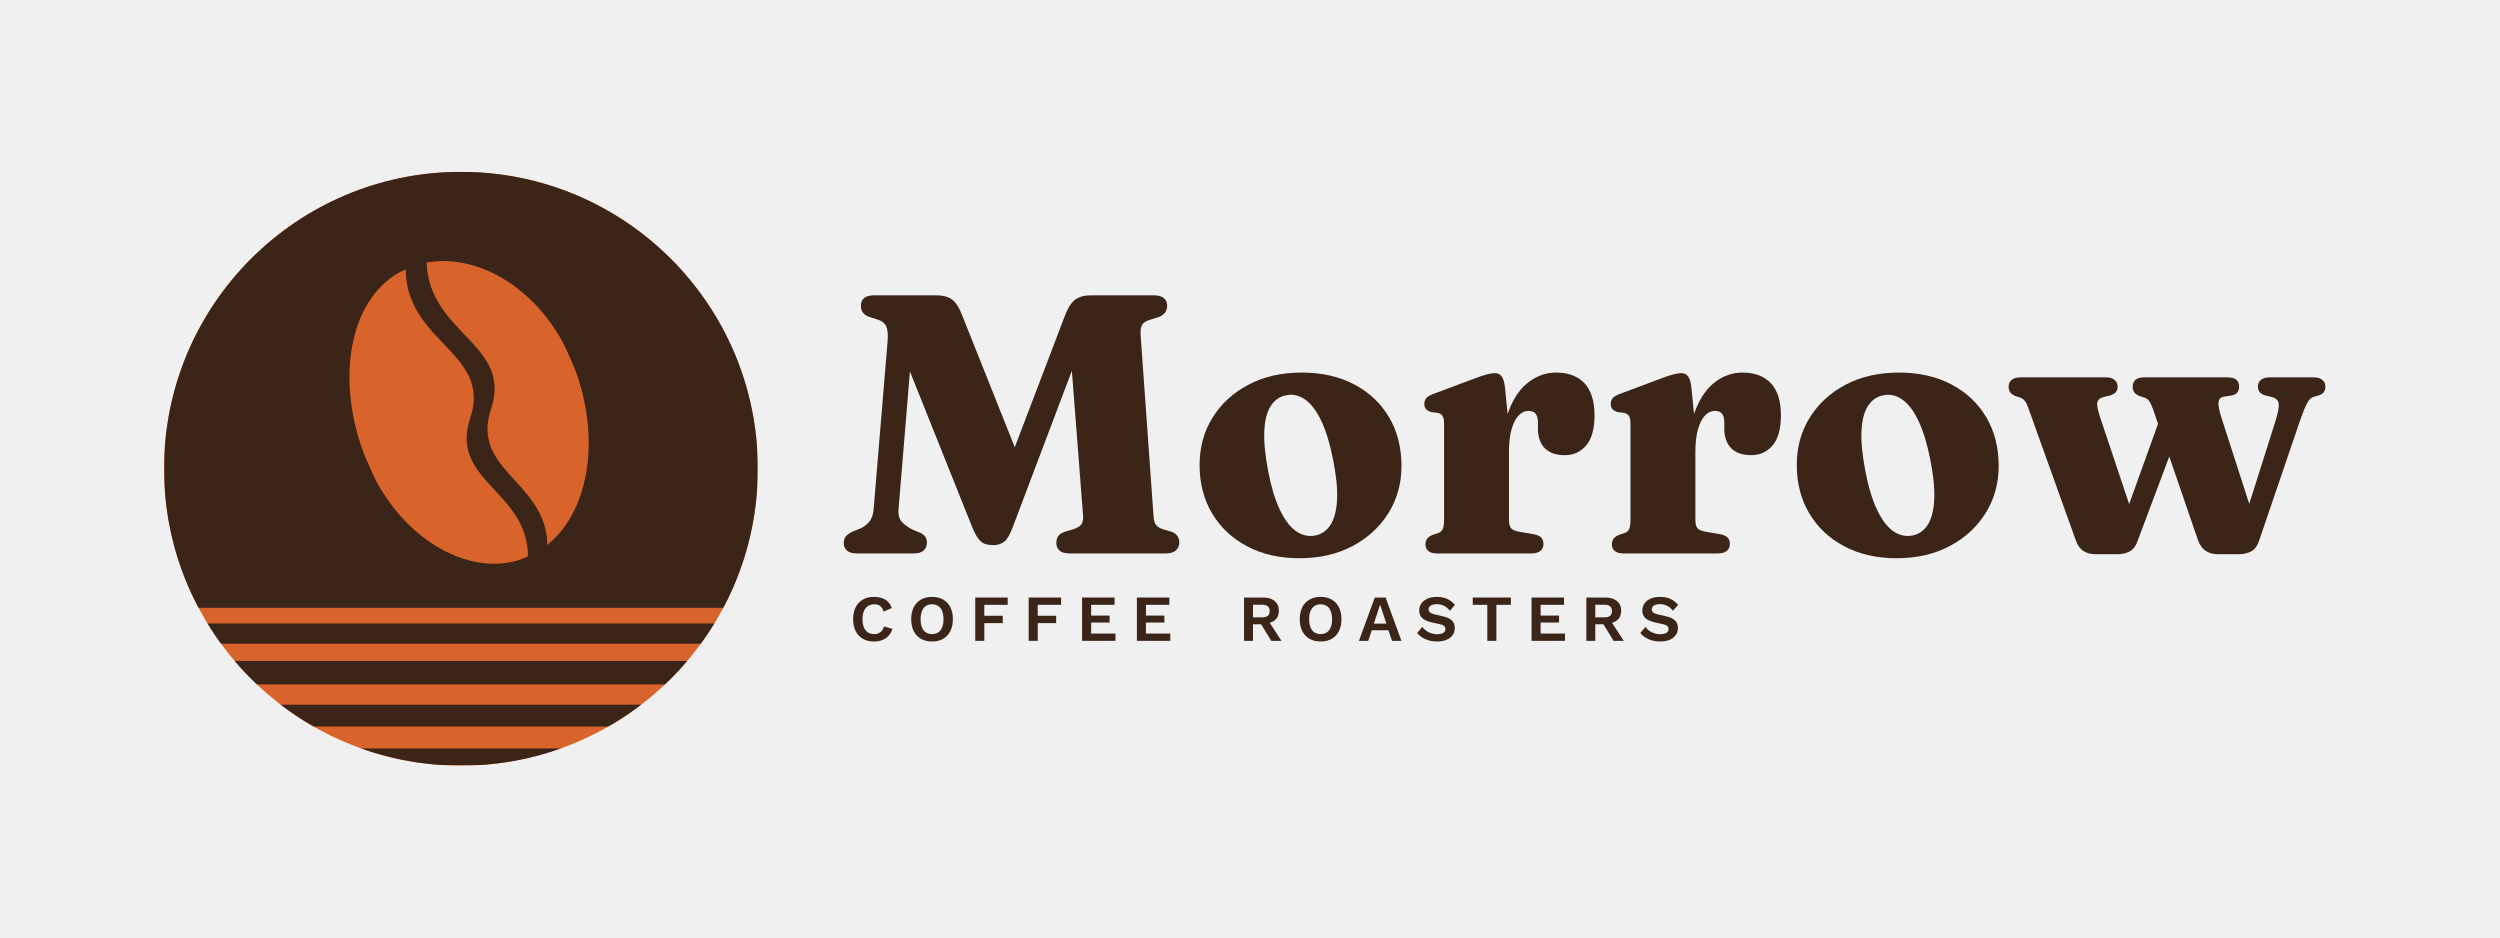
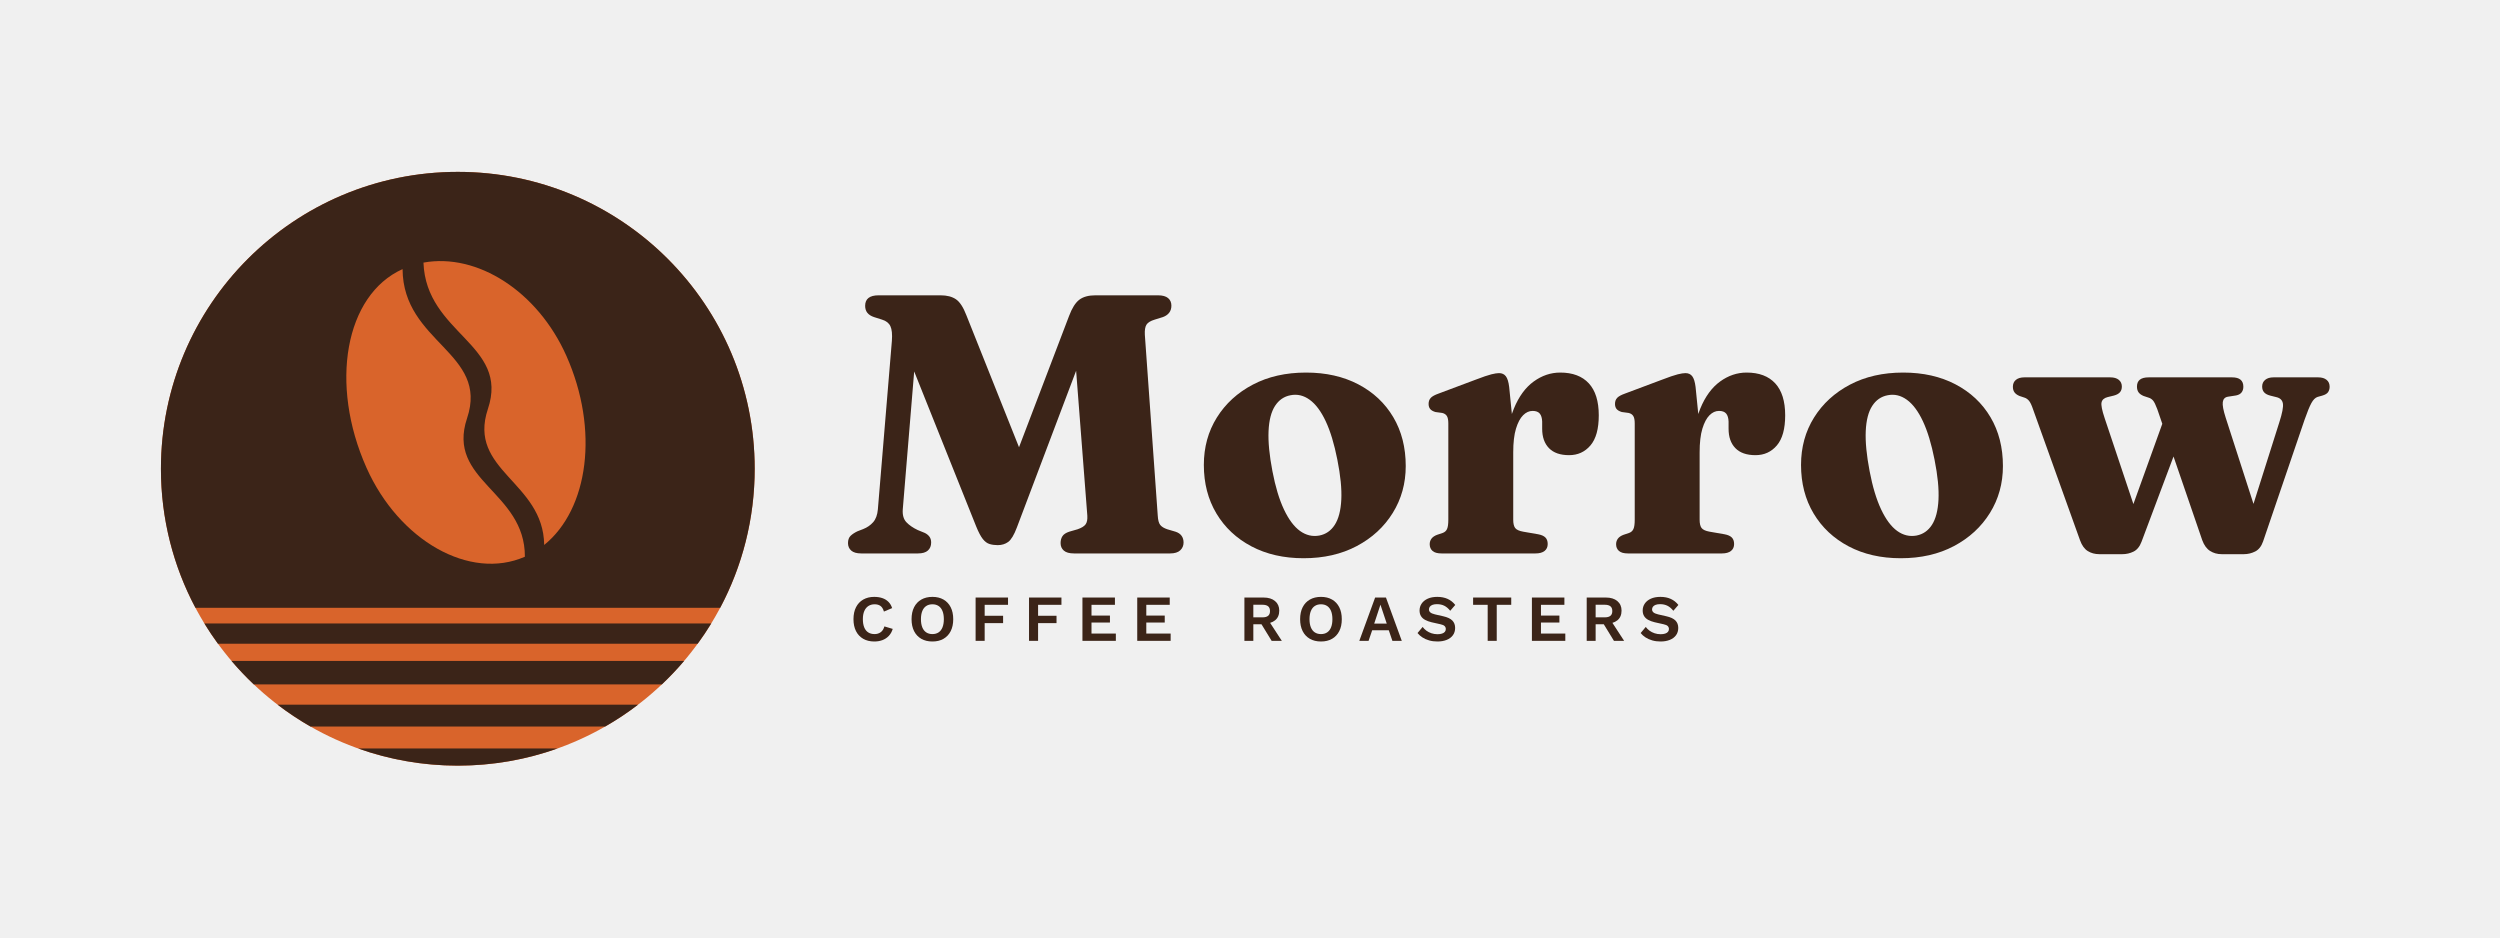
<svg xmlns="http://www.w3.org/2000/svg" width="1600" height="600" viewBox="0 0 1600 600">
-   <defs>
-     <clipPath id="vixl-group-clip-1">
-       <rect width="1384" height="380" />
-     </clipPath>
-     <mask id="vixl-operand-2" maskUnits="userSpaceOnUse" x="0" y="0" width="380" height="380" mask-type="alpha">
-       <g transform="translate(190.0 190.0) rotate(0) scale(1 1) translate(-190.0 -190.0)">
-         <ellipse cx="190.0" cy="190.0" rx="190.0" ry="190.0" fill="rgb(59,36,24)" fill-opacity="1.0" stroke="rgb(0,0,0)" stroke-opacity="0.0" stroke-width="1" />
-       </g>
-     </mask>
-     <mask id="vixl-operand-3" maskUnits="userSpaceOnUse" x="0" y="0" width="380" height="380" mask-type="alpha">
-       <g transform="translate(195.5 153.5) rotate(336) scale(1 1) translate(-73.0 -100.0)">
-         <rect width="146" height="200" fill="rgb(59,36,24)" mask="url(#vixl-boolean-6)" />
-       </g>
-     </mask>
-     <mask id="vixl-operand-4" maskUnits="userSpaceOnUse" x="0" y="0" width="146" height="200" mask-type="alpha">
-       <g transform="translate(73.0 100.0) rotate(0) scale(1 1) translate(-73.0 -100.0)">
-         <svg width="146" height="200" viewBox="0 0 220 300" preserveAspectRatio="none">
-           <path d="M110 0 C171 0 220 63 220 140 C220 228 168 300 105 300 C47 300 0 237 0 160 C0 72 49 0 110 0 Z" fill="rgb(59,36,24)" fill-opacity="1.0" stroke="rgb(0,0,0)" stroke-opacity="0.0" stroke-width="0" />
-         </svg>
-       </g>
-     </mask>
-     <mask id="vixl-operand-5" maskUnits="userSpaceOnUse" x="0" y="0" width="146" height="200" mask-type="alpha">
-       <g transform="translate(73.0 100.0) rotate(0) scale(1 1) translate(-73.0 -100.0)">
-         <svg width="146" height="200" viewBox="0 0 220 300" preserveAspectRatio="none">
-           <path d="M116 -12 C72 60 156 104 108 156 C62 206 140 248 98 312 L118 312 C162 248 84 206 130 156 C178 104 94 60 138 -12 Z" fill="rgb(59,36,24)" fill-opacity="1.0" stroke="rgb(0,0,0)" stroke-opacity="0.0" stroke-width="1" />
-         </svg>
-       </g>
-     </mask>
-     <mask id="vixl-boolean-6" maskUnits="userSpaceOnUse" x="0" y="0" width="146" height="200">
-       <rect width="146" height="200" fill="white" mask="url(#vixl-operand-4)" />
-       <rect width="146" height="200" fill="black" mask="url(#vixl-operand-5)" />
-     </mask>
-     <mask id="vixl-operand-7" maskUnits="userSpaceOnUse" x="0" y="0" width="380" height="380" mask-type="alpha">
-       <g transform="translate(190.0 284.0) rotate(0) scale(1 1) translate(-190.0 -5.0)">
-         <rect width="380" height="10" rx="0" fill="rgb(59,36,24)" fill-opacity="1.0" stroke="rgb(0,0,0)" stroke-opacity="0.0" stroke-width="1" />
-       </g>
-     </mask>
-     <mask id="vixl-operand-8" maskUnits="userSpaceOnUse" x="0" y="0" width="380" height="380" mask-type="alpha">
-       <g transform="translate(190.0 307.5) rotate(0) scale(1 1) translate(-190.0 -5.5)">
-         <rect width="380" height="11" rx="0" fill="rgb(59,36,24)" fill-opacity="1.0" stroke="rgb(0,0,0)" stroke-opacity="0.0" stroke-width="1" />
-       </g>
-     </mask>
-     <mask id="vixl-operand-9" maskUnits="userSpaceOnUse" x="0" y="0" width="380" height="380" mask-type="alpha">
-       <g transform="translate(190.0 334.5) rotate(0) scale(1 1) translate(-190.0 -6.5)">
-         <rect width="380" height="13" rx="0" fill="rgb(59,36,24)" fill-opacity="1.0" stroke="rgb(0,0,0)" stroke-opacity="0.0" stroke-width="1" />
-       </g>
-     </mask>
-     <mask id="vixl-operand-10" maskUnits="userSpaceOnUse" x="0" y="0" width="380" height="380" mask-type="alpha">
-       <g transform="translate(190.0 362.0) rotate(0) scale(1 1) translate(-190.0 -7.0)">
-         <rect width="380" height="14" rx="0" fill="rgb(59,36,24)" fill-opacity="1.0" stroke="rgb(0,0,0)" stroke-opacity="0.0" stroke-width="1" />
-       </g>
-     </mask>
-     <mask id="vixl-boolean-11" maskUnits="userSpaceOnUse" x="0" y="0" width="380" height="380">
-       <rect width="380" height="380" fill="white" mask="url(#vixl-operand-2)" />
-       <rect width="380" height="380" fill="black" mask="url(#vixl-operand-3)" />
-       <rect width="380" height="380" fill="black" mask="url(#vixl-operand-7)" />
-       <rect width="380" height="380" fill="black" mask="url(#vixl-operand-8)" />
-       <rect width="380" height="380" fill="black" mask="url(#vixl-operand-9)" />
-       <rect width="380" height="380" fill="black" mask="url(#vixl-operand-10)" />
-     </mask>
-   </defs>
+   <defs />
  <g opacity="1.0" data-layer="h-lockup">
-     <g transform="translate(797.0 300.0) rotate(0) scale(1 1) translate(-692.0 -190.0)">
-       <g transform="scale(1.0 1.0)" clip-path="url(#vixl-group-clip-1)">
+     <g transform="translate(797.0 300.0) rotate(0) scale(1 1) translate(-694.0 -190.0)">
+       <g transform="scale(1.0 1.0)">
        <g opacity="1.0" data-layer="h-sun">
          <g transform="translate(190.0 190.0) rotate(0) scale(1 1) translate(-190.0 -190.0)">
            <ellipse cx="190.0" cy="190.0" rx="190.0" ry="190.0" fill="rgb(217,100,43)" fill-opacity="1.0" stroke="rgb(0,0,0)" stroke-opacity="0.0" stroke-width="1" />
          </g>
        </g>
        <g opacity="1.0" data-layer="h-mark">
          <g transform="translate(190.0 190.0) rotate(0) scale(1 1) translate(-190.0 -190.0)">
-             <rect width="380" height="380" fill="rgb(59,36,24)" mask="url(#vixl-boolean-11)" />
+             <path d="M380 190 C380 222.158 372.011 252.45 357.909 279 L22.091 279 C7.989 252.45 0 222.158 0 190 C0 85.066 85.066 0 190 0 C294.934 0 380 85.066 380 190 Z M352.202 289 C349.475 293.458 346.57 297.794 343.496 302 L36.504 302 C33.43 297.794 30.525 293.458 27.798 289 Z M334.819 313 C330.352 318.254 325.604 323.262 320.599 328 L59.401 328 C54.396 323.262 49.648 318.254 45.181 313 Z M305.338 341 C298.652 346.115 291.616 350.795 284.273 355 L95.727 355 C88.384 350.795 81.348 346.115 74.662 341 Z M253.865 369 C233.905 376.122 212.406 380 190 380 C167.594 380 146.095 376.122 126.135 369 Z M259.477 117.718 C241.017 76.255 202.301 51.797 168.017 58.068 C169.668 103.764 223.222 110.197 209.252 151.756 C196.055 191.235 244.778 198.194 245.283 238.77 C273.626 215.921 280.591 165.139 259.477 117.718 Z M131.523 189.282 C152.359 236.081 197.792 261.754 232.925 246.301 C233.064 204.353 182.499 197.824 195.914 157.694 C210.063 115.602 154.945 109.543 154.642 62.228 C117.811 78.801 107.701 135.777 131.523 189.282 Z" fill="rgb(59,36,24)" fill-rule="evenodd" />
          </g>
        </g>
        <g opacity="1.0" data-layer="h-word">
-           <g transform="translate(909.5 163.5) rotate(0) scale(1 1) translate(-474.5 -84.5)">
-             <svg width="949" height="169" viewBox="0 0 949 169" preserveAspectRatio="none" overflow="hidden">
-               <path d="M1025 432 902 404 1239 1288Q1263 1352 1294.5 1376.0Q1326 1400 1382 1400H1721Q1758 1400 1776.0 1385.0Q1794 1370 1794 1344Q1794 1321 1782.0 1305.5Q1770 1290 1748 1282L1703 1268Q1670 1258 1659.0 1241.0Q1648 1224 1650 1186L1720 205Q1722 169 1733.5 154.5Q1745 140 1772 131L1816 118Q1838 111 1849.0 96.0Q1860 81 1860 59Q1860 34 1842.0 17.0Q1824 0 1787 0H1266Q1228 0 1210.5 15.5Q1193 31 1193 56Q1193 78 1203.0 93.5Q1213 109 1240 118L1285 131Q1317 142 1328.5 157.5Q1340 173 1338 205L1259 1227L1370 1236L956 141Q933 80 909.0 62.5Q885 45 852 45Q828 45 808.0 51.0Q788 57 771.0 78.5Q754 100 735 147L313 1202L419 1229L337 238Q334 193 357.0 169.0Q380 145 418 127L457 111Q473 103 482.0 90.5Q491 78 491 59Q491 32 473.5 16.0Q456 0 419 0H112Q75 0 57.5 15.5Q40 31 40 56Q40 82 54.0 95.5Q68 109 91 120L122 132Q155 145 176.5 169.5Q198 194 202 239L278 1153Q282 1207 270.0 1232.5Q258 1258 225 1268L181 1282Q157 1290 145.0 1305.0Q133 1320 133 1343Q133 1400 206 1400H542Q594 1400 625.5 1378.5Q657 1357 682 1292Z" transform="matrix(0.118 0 0 -0.118 -4.72 165.2)" fill="rgb(59, 36, 24)" fill-opacity="1.0" stroke="rgb(0, 0, 0)" stroke-opacity="1.0" stroke-width="0.0" paint-order="stroke fill" />
-               <path d="M614 981Q776 981 898.0 917.0Q1020 853 1087.5 739.0Q1155 625 1155 474Q1155 333 1084.5 219.5Q1014 106 889.5 40.0Q765 -26 601 -26Q440 -26 318.0 38.5Q196 103 128.0 217.0Q60 331 60 480Q60 624 130.5 737.0Q201 850 325.5 915.5Q450 981 614 981ZM686 97Q739 107 770.0 155.0Q801 203 805.5 291.0Q810 379 784 509Q759 636 721.0 717.0Q683 798 634.0 833.5Q585 869 530 858Q477 848 446.0 800.0Q415 752 411.0 664.0Q407 576 432 446Q456 320 494.5 238.5Q533 157 581.5 122.0Q630 87 686 97Z" transform="matrix(0.118 0 0 -0.118 220.66 165.2)" fill="rgb(59, 36, 24)" fill-opacity="1.0" stroke="rgb(0, 0, 0)" stroke-opacity="1.0" stroke-width="0.0" paint-order="stroke fill" />
-               <path d="M484 538Q484 687 524.5 785.5Q565 884 632.0 932.5Q699 981 776 981Q877 981 931.0 922.5Q985 864 985 749Q985 639 940.0 586.0Q895 533 824 533Q752 533 715.0 571.0Q678 609 678 676V715Q677 744 665.0 758.5Q653 773 626 773Q598 773 574.5 749.5Q551 726 536.0 677.0Q521 628 521 548ZM499 903 521 683V183Q521 152 531.5 138.0Q542 124 575 118L656 104Q683 99 695.5 86.5Q708 74 708 51Q708 27 691.0 13.5Q674 0 642 0H132Q99 0 83.5 13.5Q68 27 68 50Q68 67 77.5 80.0Q87 93 108 101L138 111Q155 117 162.0 132.5Q169 148 169 183V705Q169 733 161.0 745.5Q153 758 136 762L99 767Q79 773 70.5 783.5Q62 794 62 811Q62 831 73.5 843.5Q85 856 116 867L316 942Q376 965 402.5 971.5Q429 978 444 978Q468 978 481.0 961.0Q494 944 499 903Z" transform="matrix(0.118 0 0 -0.118 364.266 165.2)" fill="rgb(59, 36, 24)" fill-opacity="1.0" stroke="rgb(0, 0, 0)" stroke-opacity="1.0" stroke-width="0.0" paint-order="stroke fill" />
-               <path d="M484 538Q484 687 524.5 785.5Q565 884 632.0 932.5Q699 981 776 981Q877 981 931.0 922.5Q985 864 985 749Q985 639 940.0 586.0Q895 533 824 533Q752 533 715.0 571.0Q678 609 678 676V715Q677 744 665.0 758.5Q653 773 626 773Q598 773 574.5 749.5Q551 726 536.0 677.0Q521 628 521 548ZM499 903 521 683V183Q521 152 531.5 138.0Q542 124 575 118L656 104Q683 99 695.5 86.5Q708 74 708 51Q708 27 691.0 13.5Q674 0 642 0H132Q99 0 83.5 13.5Q68 27 68 50Q68 67 77.5 80.0Q87 93 108 101L138 111Q155 117 162.0 132.5Q169 148 169 183V705Q169 733 161.0 745.5Q153 758 136 762L99 767Q79 773 70.5 783.5Q62 794 62 811Q62 831 73.5 843.5Q85 856 116 867L316 942Q376 965 402.5 971.5Q429 978 444 978Q468 978 481.0 961.0Q494 944 499 903Z" transform="matrix(0.118 0 0 -0.118 483.564 165.2)" fill="rgb(59, 36, 24)" fill-opacity="1.0" stroke="rgb(0, 0, 0)" stroke-opacity="1.0" stroke-width="0.0" paint-order="stroke fill" />
-               <path d="M614 981Q776 981 898.0 917.0Q1020 853 1087.5 739.0Q1155 625 1155 474Q1155 333 1084.5 219.5Q1014 106 889.5 40.0Q765 -26 601 -26Q440 -26 318.0 38.5Q196 103 128.0 217.0Q60 331 60 480Q60 624 130.5 737.0Q201 850 325.5 915.5Q450 981 614 981ZM686 97Q739 107 770.0 155.0Q801 203 805.5 291.0Q810 379 784 509Q759 636 721.0 717.0Q683 798 634.0 833.5Q585 869 530 858Q477 848 446.0 800.0Q415 752 411.0 664.0Q407 576 432 446Q456 320 494.5 238.5Q533 157 581.5 122.0Q630 87 686 97Z" transform="matrix(0.118 0 0 -0.118 602.862 165.2)" fill="rgb(59, 36, 24)" fill-opacity="1.0" stroke="rgb(0, 0, 0)" stroke-opacity="1.0" stroke-width="0.0" paint-order="stroke fill" />
-               <path d="M597 -4H472Q436 -4 409.0 13.0Q382 30 367 72L113 780Q101 816 90.0 828.5Q79 841 66 845L39 854Q20 862 11.5 874.0Q3 886 3 904Q3 928 19.5 941.5Q36 955 65 955H532Q561 955 577.5 941.5Q594 928 594 905Q594 886 583.5 874.0Q573 862 550 856L517 848Q489 841 484.0 819.5Q479 798 501 733L685 183L602 116L840 777L943 709L701 64Q686 24 657.5 10.0Q629 -4 597 -4ZM1256 -4H1135Q1100 -4 1072.5 13.5Q1045 31 1030 72L786 783Q773 818 763.0 829.5Q753 841 739 845L712 854Q693 862 684.5 874.0Q676 886 676 905Q676 955 739 955H1192Q1253 955 1253 904Q1253 886 1243.5 873.5Q1234 861 1214 857L1169 850Q1145 846 1141.5 821.0Q1138 796 1157 737L1336 182L1259 114L1448 711Q1472 785 1467.5 813.0Q1463 841 1431 848L1399 856Q1376 862 1365.5 874.0Q1355 886 1355 905Q1355 928 1371.5 941.5Q1388 955 1416 955H1659Q1688 955 1704.5 941.5Q1721 928 1721 904Q1721 888 1713.0 875.5Q1705 863 1681 856L1656 849Q1637 843 1622.0 815.5Q1607 788 1585 725L1360 65Q1346 25 1317.0 10.5Q1288 -4 1256 -4Z" transform="matrix(0.118 0 0 -0.118 745.17 165.2)" fill="rgb(59, 36, 24)" fill-opacity="1.0" stroke="rgb(0, 0, 0)" stroke-opacity="1.0" stroke-width="0.0" paint-order="stroke fill" />
+           <g transform="translate(911.5 163.5) rotate(0) scale(1 1) translate(-476.5 -84.5)">
+             <svg width="953" height="169" viewBox="0 0 953 169" preserveAspectRatio="none" overflow="hidden">
+               <path d="M1025 432 902 404 1239 1288Q1263 1352 1294.5 1376.0Q1326 1400 1382 1400H1721Q1758 1400 1776.0 1385.0Q1794 1370 1794 1344Q1794 1321 1782.0 1305.5Q1770 1290 1748 1282L1703 1268Q1670 1258 1659.0 1241.0Q1648 1224 1650 1186L1720 205Q1722 169 1733.5 154.5Q1745 140 1772 131L1816 118Q1838 111 1849.0 96.0Q1860 81 1860 59Q1860 34 1842.0 17.0Q1824 0 1787 0H1266Q1228 0 1210.5 15.5Q1193 31 1193 56Q1193 78 1203.0 93.5Q1213 109 1240 118L1285 131Q1317 142 1328.5 157.5Q1340 173 1338 205L1259 1227L1370 1236L956 141Q933 80 909.0 62.5Q885 45 852 45Q828 45 808.0 51.0Q788 57 771.0 78.5Q754 100 735 147L313 1202L419 1229L337 238Q334 193 357.0 169.0Q380 145 418 127L457 111Q473 103 482.0 90.5Q491 78 491 59Q491 32 473.5 16.0Q456 0 419 0H112Q75 0 57.5 15.5Q40 31 40 56Q40 82 54.0 95.5Q68 109 91 120L122 132Q155 145 176.5 169.5Q198 194 202 239L278 1153Q282 1207 270.0 1232.5Q258 1258 225 1268L181 1282Q157 1290 145.0 1305.0Q133 1320 133 1343Q133 1400 206 1400H542Q594 1400 625.5 1378.5Q657 1357 682 1292Z" transform="matrix(0.118 0 0 -0.118 0.0 165.2)" fill="rgb(59, 36, 24)" fill-opacity="1.0" stroke="rgb(0, 0, 0)" stroke-opacity="1.0" stroke-width="0.0" paint-order="stroke fill" />
+               <path d="M614 981Q776 981 898.0 917.0Q1020 853 1087.5 739.0Q1155 625 1155 474Q1155 333 1084.5 219.5Q1014 106 889.5 40.0Q765 -26 601 -26Q440 -26 318.0 38.5Q196 103 128.0 217.0Q60 331 60 480Q60 624 130.5 737.0Q201 850 325.5 915.5Q450 981 614 981ZM686 97Q739 107 770.0 155.0Q801 203 805.5 291.0Q810 379 784 509Q759 636 721.0 717.0Q683 798 634.0 833.5Q585 869 530 858Q477 848 446.0 800.0Q415 752 411.0 664.0Q407 576 432 446Q456 320 494.5 238.5Q533 157 581.5 122.0Q630 87 686 97Z" transform="matrix(0.118 0 0 -0.118 225.38 165.2)" fill="rgb(59, 36, 24)" fill-opacity="1.0" stroke="rgb(0, 0, 0)" stroke-opacity="1.0" stroke-width="0.0" paint-order="stroke fill" />
+               <path d="M484 538Q484 687 524.5 785.5Q565 884 632.0 932.5Q699 981 776 981Q877 981 931.0 922.5Q985 864 985 749Q985 639 940.0 586.0Q895 533 824 533Q752 533 715.0 571.0Q678 609 678 676V715Q677 744 665.0 758.5Q653 773 626 773Q598 773 574.5 749.5Q551 726 536.0 677.0Q521 628 521 548ZM499 903 521 683V183Q521 152 531.5 138.0Q542 124 575 118L656 104Q683 99 695.5 86.5Q708 74 708 51Q708 27 691.0 13.5Q674 0 642 0H132Q99 0 83.5 13.5Q68 27 68 50Q68 67 77.5 80.0Q87 93 108 101L138 111Q155 117 162.0 132.5Q169 148 169 183V705Q169 733 161.0 745.5Q153 758 136 762L99 767Q79 773 70.5 783.5Q62 794 62 811Q62 831 73.5 843.5Q85 856 116 867L316 942Q376 965 402.5 971.5Q429 978 444 978Q468 978 481.0 961.0Q494 944 499 903Z" transform="matrix(0.118 0 0 -0.118 368.986 165.2)" fill="rgb(59, 36, 24)" fill-opacity="1.0" stroke="rgb(0, 0, 0)" stroke-opacity="1.0" stroke-width="0.0" paint-order="stroke fill" />
+               <path d="M484 538Q484 687 524.5 785.5Q565 884 632.0 932.5Q699 981 776 981Q877 981 931.0 922.5Q985 864 985 749Q985 639 940.0 586.0Q895 533 824 533Q752 533 715.0 571.0Q678 609 678 676V715Q677 744 665.0 758.5Q653 773 626 773Q598 773 574.5 749.5Q551 726 536.0 677.0Q521 628 521 548ZM499 903 521 683V183Q521 152 531.5 138.0Q542 124 575 118L656 104Q683 99 695.5 86.5Q708 74 708 51Q708 27 691.0 13.5Q674 0 642 0H132Q99 0 83.5 13.5Q68 27 68 50Q68 67 77.5 80.0Q87 93 108 101L138 111Q155 117 162.0 132.5Q169 148 169 183V705Q169 733 161.0 745.5Q153 758 136 762L99 767Q79 773 70.5 783.5Q62 794 62 811Q62 831 73.5 843.5Q85 856 116 867L316 942Q376 965 402.5 971.5Q429 978 444 978Q468 978 481.0 961.0Q494 944 499 903Z" transform="matrix(0.118 0 0 -0.118 488.284 165.2)" fill="rgb(59, 36, 24)" fill-opacity="1.0" stroke="rgb(0, 0, 0)" stroke-opacity="1.0" stroke-width="0.0" paint-order="stroke fill" />
+               <path d="M614 981Q776 981 898.0 917.0Q1020 853 1087.5 739.0Q1155 625 1155 474Q1155 333 1084.5 219.5Q1014 106 889.5 40.0Q765 -26 601 -26Q440 -26 318.0 38.5Q196 103 128.0 217.0Q60 331 60 480Q60 624 130.5 737.0Q201 850 325.5 915.5Q450 981 614 981ZM686 97Q739 107 770.0 155.0Q801 203 805.5 291.0Q810 379 784 509Q759 636 721.0 717.0Q683 798 634.0 833.5Q585 869 530 858Q477 848 446.0 800.0Q415 752 411.0 664.0Q407 576 432 446Q456 320 494.5 238.5Q533 157 581.5 122.0Q630 87 686 97Z" transform="matrix(0.118 0 0 -0.118 607.582 165.2)" fill="rgb(59, 36, 24)" fill-opacity="1.0" stroke="rgb(0, 0, 0)" stroke-opacity="1.0" stroke-width="0.0" paint-order="stroke fill" />
+               <path d="M597 -4H472Q436 -4 409.0 13.0Q382 30 367 72L113 780Q101 816 90.0 828.5Q79 841 66 845L39 854Q20 862 11.5 874.0Q3 886 3 904Q3 928 19.5 941.5Q36 955 65 955H532Q561 955 577.5 941.5Q594 928 594 905Q594 886 583.5 874.0Q573 862 550 856L517 848Q489 841 484.0 819.5Q479 798 501 733L685 183L602 116L840 777L943 709L701 64Q686 24 657.5 10.0Q629 -4 597 -4ZM1256 -4H1135Q1100 -4 1072.5 13.5Q1045 31 1030 72L786 783Q773 818 763.0 829.5Q753 841 739 845L712 854Q693 862 684.5 874.0Q676 886 676 905Q676 955 739 955H1192Q1253 955 1253 904Q1253 886 1243.5 873.5Q1234 861 1214 857L1169 850Q1145 846 1141.5 821.0Q1138 796 1157 737L1336 182L1259 114L1448 711Q1472 785 1467.5 813.0Q1463 841 1431 848L1399 856Q1376 862 1365.5 874.0Q1355 886 1355 905Q1355 928 1371.5 941.5Q1388 955 1416 955H1659Q1688 955 1704.5 941.5Q1721 928 1721 904Q1721 888 1713.0 875.5Q1705 863 1681 856L1656 849Q1637 843 1622.0 815.5Q1607 788 1585 725L1360 65Q1346 25 1317.0 10.5Q1288 -4 1256 -4Z" transform="matrix(0.118 0 0 -0.118 749.89 165.2)" fill="rgb(59, 36, 24)" fill-opacity="1.0" stroke="rgb(0, 0, 0)" stroke-opacity="1.0" stroke-width="0.0" paint-order="stroke fill" />
            </svg>
          </g>
        </g>
        <g opacity="1.0" data-layer="h-tag">
-           <g transform="translate(706.0 286.5) rotate(0) scale(1 1) translate(-265.0 -14.5)">
-             <svg width="530" height="29" viewBox="0 0 530 29" preserveAspectRatio="none" overflow="hidden">
-               <path d="M651 182Q632 118 591.0 75.0Q550 32 494.0 11.0Q438 -10 371 -10Q273 -10 201.5 31.0Q130 72 91.5 148.0Q53 224 53 330Q53 436 91.5 512.0Q130 588 201.5 629.0Q273 670 369 670Q437 670 492.0 651.5Q547 633 585.5 594.5Q624 556 642 499L517 446Q500 506 465.0 531.5Q430 557 375 557Q321 557 280.5 531.0Q240 505 218.0 454.5Q196 404 196 330Q196 257 216.5 206.0Q237 155 277.0 129.0Q317 103 375 103Q429 103 468.5 132.0Q508 161 524 220Z" transform="matrix(0.042 0 0 -0.042 -2.226 28.14)" fill="rgb(59, 36, 24)" fill-opacity="1.0" stroke="rgb(0, 0, 0)" stroke-opacity="1.0" stroke-width="0.0" paint-order="stroke fill" />
-               <path d="M371 670Q469 670 540.0 629.0Q611 588 649.5 512.0Q688 436 688 330Q688 224 649.5 148.0Q611 72 540.0 31.0Q469 -10 371 -10Q273 -10 201.5 31.0Q130 72 91.5 148.0Q53 224 53 330Q53 436 91.5 512.0Q130 588 201.5 629.0Q273 670 371 670ZM371 557Q316 557 276.5 531.0Q237 505 216.5 454.0Q196 403 196 330Q196 257 216.5 206.0Q237 155 276.5 129.0Q316 103 371 103Q426 103 465.0 129.0Q504 155 524.5 206.0Q545 257 545 330Q545 403 524.5 454.0Q504 505 465.0 531.0Q426 557 371 557Z" transform="matrix(0.042 0 0 -0.042 34.944 28.14)" fill="rgb(59, 36, 24)" fill-opacity="1.0" stroke="rgb(0, 0, 0)" stroke-opacity="1.0" stroke-width="0.0" paint-order="stroke fill" />
-               <path d="M580 549H224V382H505V270H224V0H86V660H580Z" transform="matrix(0.042 0 0 -0.042 74.55 28.14)" fill="rgb(59, 36, 24)" fill-opacity="1.0" stroke="rgb(0, 0, 0)" stroke-opacity="1.0" stroke-width="0.0" paint-order="stroke fill" />
-               <path d="M580 549H224V382H505V270H224V0H86V660H580Z" transform="matrix(0.042 0 0 -0.042 108.738 28.14)" fill="rgb(59, 36, 24)" fill-opacity="1.0" stroke="rgb(0, 0, 0)" stroke-opacity="1.0" stroke-width="0.0" paint-order="stroke fill" />
-               <path d="M86 0V660H581V549H224V385H505V279H224V111H595V0Z" transform="matrix(0.042 0 0 -0.042 142.926 28.14)" fill="rgb(59, 36, 24)" fill-opacity="1.0" stroke="rgb(0, 0, 0)" stroke-opacity="1.0" stroke-width="0.0" paint-order="stroke fill" />
-               <path d="M86 0V660H581V549H224V385H505V279H224V111H595V0Z" transform="matrix(0.042 0 0 -0.042 177.996 28.14)" fill="rgb(59, 36, 24)" fill-opacity="1.0" stroke="rgb(0, 0, 0)" stroke-opacity="1.0" stroke-width="0.0" paint-order="stroke fill" />
-               <path d="M377 660Q489 660 553.0 606.0Q617 552 617 461Q617 364 553.0 312.5Q489 261 378 261L364 253H222V0H86V660ZM361 358Q419 358 447.5 381.5Q476 405 476 454Q476 503 447.5 526.5Q419 550 361 550H222V358ZM442 329 656 0H501L324 289Z" transform="matrix(0.042 0 0 -0.042 246.582 28.14)" fill="rgb(59, 36, 24)" fill-opacity="1.0" stroke="rgb(0, 0, 0)" stroke-opacity="1.0" stroke-width="0.0" paint-order="stroke fill" />
-               <path d="M371 670Q469 670 540.0 629.0Q611 588 649.5 512.0Q688 436 688 330Q688 224 649.5 148.0Q611 72 540.0 31.0Q469 -10 371 -10Q273 -10 201.5 31.0Q130 72 91.5 148.0Q53 224 53 330Q53 436 91.5 512.0Q130 588 201.5 629.0Q273 670 371 670ZM371 557Q316 557 276.5 531.0Q237 505 216.5 454.0Q196 403 196 330Q196 257 216.5 206.0Q237 155 276.5 129.0Q316 103 371 103Q426 103 465.0 129.0Q504 155 524.5 206.0Q545 257 545 330Q545 403 524.5 454.0Q504 505 465.0 531.0Q426 557 371 557Z" transform="matrix(0.042 0 0 -0.042 283.626 28.14)" fill="rgb(59, 36, 24)" fill-opacity="1.0" stroke="rgb(0, 0, 0)" stroke-opacity="1.0" stroke-width="0.0" paint-order="stroke fill" />
-               <path d="M659 0H516L461 161H208L153 0H12L253 660H418ZM239 263H430L334 551Z" transform="matrix(0.042 0 0 -0.042 323.232 28.14)" fill="rgb(59, 36, 24)" fill-opacity="1.0" stroke="rgb(0, 0, 0)" stroke-opacity="1.0" stroke-width="0.0" paint-order="stroke fill" />
-               <path d="M327 670Q417 670 485.0 639.0Q553 608 601 547L524 458Q483 510 434.5 534.5Q386 559 322 559Q280 559 252.5 548.0Q225 537 212.5 519.0Q200 501 200 479Q200 452 221.0 433.5Q242 415 293 403L416 375Q514 353 556.5 309.5Q599 266 599 197Q599 132 565.0 85.5Q531 39 470.0 14.5Q409 -10 330 -10Q261 -10 203.5 6.5Q146 23 101.0 52.0Q56 81 26 119L104 212Q127 180 161.0 155.0Q195 130 238.5 115.5Q282 101 330 101Q371 101 399.5 110.5Q428 120 442.5 137.5Q457 155 457 180Q457 206 439.5 224.5Q422 243 375 253L241 283Q183 297 141.5 319.5Q100 342 78.5 377.5Q57 413 57 462Q57 521 89.0 568.0Q121 615 181.5 642.5Q242 670 327 670Z" transform="matrix(0.042 0 0 -0.042 359.898 28.14)" fill="rgb(59, 36, 24)" fill-opacity="1.0" stroke="rgb(0, 0, 0)" stroke-opacity="1.0" stroke-width="0.0" paint-order="stroke fill" />
-               <path d="M608 660V549H387V0H249V549H27V660Z" transform="matrix(0.042 0 0 -0.042 395.43 28.14)" fill="rgb(59, 36, 24)" fill-opacity="1.0" stroke="rgb(0, 0, 0)" stroke-opacity="1.0" stroke-width="0.0" paint-order="stroke fill" />
-               <path d="M86 0V660H581V549H224V385H505V279H224V111H595V0Z" transform="matrix(0.042 0 0 -0.042 430.584 28.14)" fill="rgb(59, 36, 24)" fill-opacity="1.0" stroke="rgb(0, 0, 0)" stroke-opacity="1.0" stroke-width="0.0" paint-order="stroke fill" />
-               <path d="M377 660Q489 660 553.0 606.0Q617 552 617 461Q617 364 553.0 312.5Q489 261 378 261L364 253H222V0H86V660ZM361 358Q419 358 447.5 381.5Q476 405 476 454Q476 503 447.5 526.5Q419 550 361 550H222V358ZM442 329 656 0H501L324 289Z" transform="matrix(0.042 0 0 -0.042 465.654 28.14)" fill="rgb(59, 36, 24)" fill-opacity="1.0" stroke="rgb(0, 0, 0)" stroke-opacity="1.0" stroke-width="0.0" paint-order="stroke fill" />
-               <path d="M327 670Q417 670 485.0 639.0Q553 608 601 547L524 458Q483 510 434.5 534.5Q386 559 322 559Q280 559 252.5 548.0Q225 537 212.5 519.0Q200 501 200 479Q200 452 221.0 433.5Q242 415 293 403L416 375Q514 353 556.5 309.5Q599 266 599 197Q599 132 565.0 85.5Q531 39 470.0 14.5Q409 -10 330 -10Q261 -10 203.5 6.5Q146 23 101.0 52.0Q56 81 26 119L104 212Q127 180 161.0 155.0Q195 130 238.5 115.5Q282 101 330 101Q371 101 399.5 110.5Q428 120 442.5 137.5Q457 155 457 180Q457 206 439.5 224.5Q422 243 375 253L241 283Q183 297 141.5 319.5Q100 342 78.5 377.5Q57 413 57 462Q57 521 89.0 568.0Q121 615 181.5 642.5Q242 670 327 670Z" transform="matrix(0.042 0 0 -0.042 502.698 28.14)" fill="rgb(59, 36, 24)" fill-opacity="1.0" stroke="rgb(0, 0, 0)" stroke-opacity="1.0" stroke-width="0.0" paint-order="stroke fill" />
+           <g transform="translate(707.0 286.5) rotate(0) scale(1 1) translate(-266.0 -14.5)">
+             <svg width="532" height="29" viewBox="0 0 532 29" preserveAspectRatio="none" overflow="hidden">
+               <path d="M651 182Q632 118 591.0 75.0Q550 32 494.0 11.0Q438 -10 371 -10Q273 -10 201.5 31.0Q130 72 91.5 148.0Q53 224 53 330Q53 436 91.5 512.0Q130 588 201.5 629.0Q273 670 369 670Q437 670 492.0 651.5Q547 633 585.5 594.5Q624 556 642 499L517 446Q500 506 465.0 531.5Q430 557 375 557Q321 557 280.5 531.0Q240 505 218.0 454.5Q196 404 196 330Q196 257 216.5 206.0Q237 155 277.0 129.0Q317 103 375 103Q429 103 468.5 132.0Q508 161 524 220Z" transform="matrix(0.042 0 0 -0.042 0.0 28.14)" fill="rgb(59, 36, 24)" fill-opacity="1.0" stroke="rgb(0, 0, 0)" stroke-opacity="1.0" stroke-width="0.0" paint-order="stroke fill" />
+               <path d="M371 670Q469 670 540.0 629.0Q611 588 649.5 512.0Q688 436 688 330Q688 224 649.5 148.0Q611 72 540.0 31.0Q469 -10 371 -10Q273 -10 201.5 31.0Q130 72 91.5 148.0Q53 224 53 330Q53 436 91.5 512.0Q130 588 201.5 629.0Q273 670 371 670ZM371 557Q316 557 276.5 531.0Q237 505 216.5 454.0Q196 403 196 330Q196 257 216.5 206.0Q237 155 276.5 129.0Q316 103 371 103Q426 103 465.0 129.0Q504 155 524.5 206.0Q545 257 545 330Q545 403 524.5 454.0Q504 505 465.0 531.0Q426 557 371 557Z" transform="matrix(0.042 0 0 -0.042 37.17 28.14)" fill="rgb(59, 36, 24)" fill-opacity="1.0" stroke="rgb(0, 0, 0)" stroke-opacity="1.0" stroke-width="0.0" paint-order="stroke fill" />
+               <path d="M580 549H224V382H505V270H224V0H86V660H580Z" transform="matrix(0.042 0 0 -0.042 76.776 28.14)" fill="rgb(59, 36, 24)" fill-opacity="1.0" stroke="rgb(0, 0, 0)" stroke-opacity="1.0" stroke-width="0.0" paint-order="stroke fill" />
+               <path d="M580 549H224V382H505V270H224V0H86V660H580Z" transform="matrix(0.042 0 0 -0.042 110.964 28.14)" fill="rgb(59, 36, 24)" fill-opacity="1.0" stroke="rgb(0, 0, 0)" stroke-opacity="1.0" stroke-width="0.0" paint-order="stroke fill" />
+               <path d="M86 0V660H581V549H224V385H505V279H224V111H595V0Z" transform="matrix(0.042 0 0 -0.042 145.152 28.14)" fill="rgb(59, 36, 24)" fill-opacity="1.0" stroke="rgb(0, 0, 0)" stroke-opacity="1.0" stroke-width="0.0" paint-order="stroke fill" />
+               <path d="M86 0V660H581V549H224V385H505V279H224V111H595V0Z" transform="matrix(0.042 0 0 -0.042 180.222 28.14)" fill="rgb(59, 36, 24)" fill-opacity="1.0" stroke="rgb(0, 0, 0)" stroke-opacity="1.0" stroke-width="0.0" paint-order="stroke fill" />
+               <path d="M377 660Q489 660 553.0 606.0Q617 552 617 461Q617 364 553.0 312.5Q489 261 378 261L364 253H222V0H86V660ZM361 358Q419 358 447.5 381.5Q476 405 476 454Q476 503 447.5 526.5Q419 550 361 550H222V358ZM442 329 656 0H501L324 289Z" transform="matrix(0.042 0 0 -0.042 248.808 28.14)" fill="rgb(59, 36, 24)" fill-opacity="1.0" stroke="rgb(0, 0, 0)" stroke-opacity="1.0" stroke-width="0.0" paint-order="stroke fill" />
+               <path d="M371 670Q469 670 540.0 629.0Q611 588 649.5 512.0Q688 436 688 330Q688 224 649.5 148.0Q611 72 540.0 31.0Q469 -10 371 -10Q273 -10 201.5 31.0Q130 72 91.5 148.0Q53 224 53 330Q53 436 91.5 512.0Q130 588 201.5 629.0Q273 670 371 670ZM371 557Q316 557 276.5 531.0Q237 505 216.5 454.0Q196 403 196 330Q196 257 216.5 206.0Q237 155 276.5 129.0Q316 103 371 103Q426 103 465.0 129.0Q504 155 524.5 206.0Q545 257 545 330Q545 403 524.5 454.0Q504 505 465.0 531.0Q426 557 371 557Z" transform="matrix(0.042 0 0 -0.042 285.852 28.14)" fill="rgb(59, 36, 24)" fill-opacity="1.0" stroke="rgb(0, 0, 0)" stroke-opacity="1.0" stroke-width="0.0" paint-order="stroke fill" />
+               <path d="M659 0H516L461 161H208L153 0H12L253 660H418ZM239 263H430L334 551Z" transform="matrix(0.042 0 0 -0.042 325.458 28.14)" fill="rgb(59, 36, 24)" fill-opacity="1.0" stroke="rgb(0, 0, 0)" stroke-opacity="1.0" stroke-width="0.0" paint-order="stroke fill" />
+               <path d="M327 670Q417 670 485.0 639.0Q553 608 601 547L524 458Q483 510 434.5 534.5Q386 559 322 559Q280 559 252.5 548.0Q225 537 212.5 519.0Q200 501 200 479Q200 452 221.0 433.5Q242 415 293 403L416 375Q514 353 556.5 309.5Q599 266 599 197Q599 132 565.0 85.5Q531 39 470.0 14.5Q409 -10 330 -10Q261 -10 203.5 6.5Q146 23 101.0 52.0Q56 81 26 119L104 212Q127 180 161.0 155.0Q195 130 238.5 115.5Q282 101 330 101Q371 101 399.5 110.5Q428 120 442.5 137.5Q457 155 457 180Q457 206 439.5 224.5Q422 243 375 253L241 283Q183 297 141.5 319.5Q100 342 78.5 377.5Q57 413 57 462Q57 521 89.0 568.0Q121 615 181.5 642.5Q242 670 327 670Z" transform="matrix(0.042 0 0 -0.042 362.124 28.14)" fill="rgb(59, 36, 24)" fill-opacity="1.0" stroke="rgb(0, 0, 0)" stroke-opacity="1.0" stroke-width="0.0" paint-order="stroke fill" />
+               <path d="M608 660V549H387V0H249V549H27V660Z" transform="matrix(0.042 0 0 -0.042 397.656 28.14)" fill="rgb(59, 36, 24)" fill-opacity="1.0" stroke="rgb(0, 0, 0)" stroke-opacity="1.0" stroke-width="0.0" paint-order="stroke fill" />
+               <path d="M86 0V660H581V549H224V385H505V279H224V111H595V0Z" transform="matrix(0.042 0 0 -0.042 432.81 28.14)" fill="rgb(59, 36, 24)" fill-opacity="1.0" stroke="rgb(0, 0, 0)" stroke-opacity="1.0" stroke-width="0.0" paint-order="stroke fill" />
+               <path d="M377 660Q489 660 553.0 606.0Q617 552 617 461Q617 364 553.0 312.5Q489 261 378 261L364 253H222V0H86V660ZM361 358Q419 358 447.5 381.5Q476 405 476 454Q476 503 447.5 526.5Q419 550 361 550H222V358ZM442 329 656 0H501L324 289Z" transform="matrix(0.042 0 0 -0.042 467.88 28.14)" fill="rgb(59, 36, 24)" fill-opacity="1.0" stroke="rgb(0, 0, 0)" stroke-opacity="1.0" stroke-width="0.0" paint-order="stroke fill" />
+               <path d="M327 670Q417 670 485.0 639.0Q553 608 601 547L524 458Q483 510 434.5 534.5Q386 559 322 559Q280 559 252.5 548.0Q225 537 212.5 519.0Q200 501 200 479Q200 452 221.0 433.5Q242 415 293 403L416 375Q514 353 556.5 309.5Q599 266 599 197Q599 132 565.0 85.5Q531 39 470.0 14.5Q409 -10 330 -10Q261 -10 203.5 6.5Q146 23 101.0 52.0Q56 81 26 119L104 212Q127 180 161.0 155.0Q195 130 238.5 115.5Q282 101 330 101Q371 101 399.5 110.5Q428 120 442.5 137.5Q457 155 457 180Q457 206 439.5 224.5Q422 243 375 253L241 283Q183 297 141.5 319.5Q100 342 78.5 377.5Q57 413 57 462Q57 521 89.0 568.0Q121 615 181.5 642.5Q242 670 327 670Z" transform="matrix(0.042 0 0 -0.042 504.924 28.14)" fill="rgb(59, 36, 24)" fill-opacity="1.0" stroke="rgb(0, 0, 0)" stroke-opacity="1.0" stroke-width="0.0" paint-order="stroke fill" />
            </svg>
          </g>
        </g>
      </g>
    </g>
  </g>
</svg>
